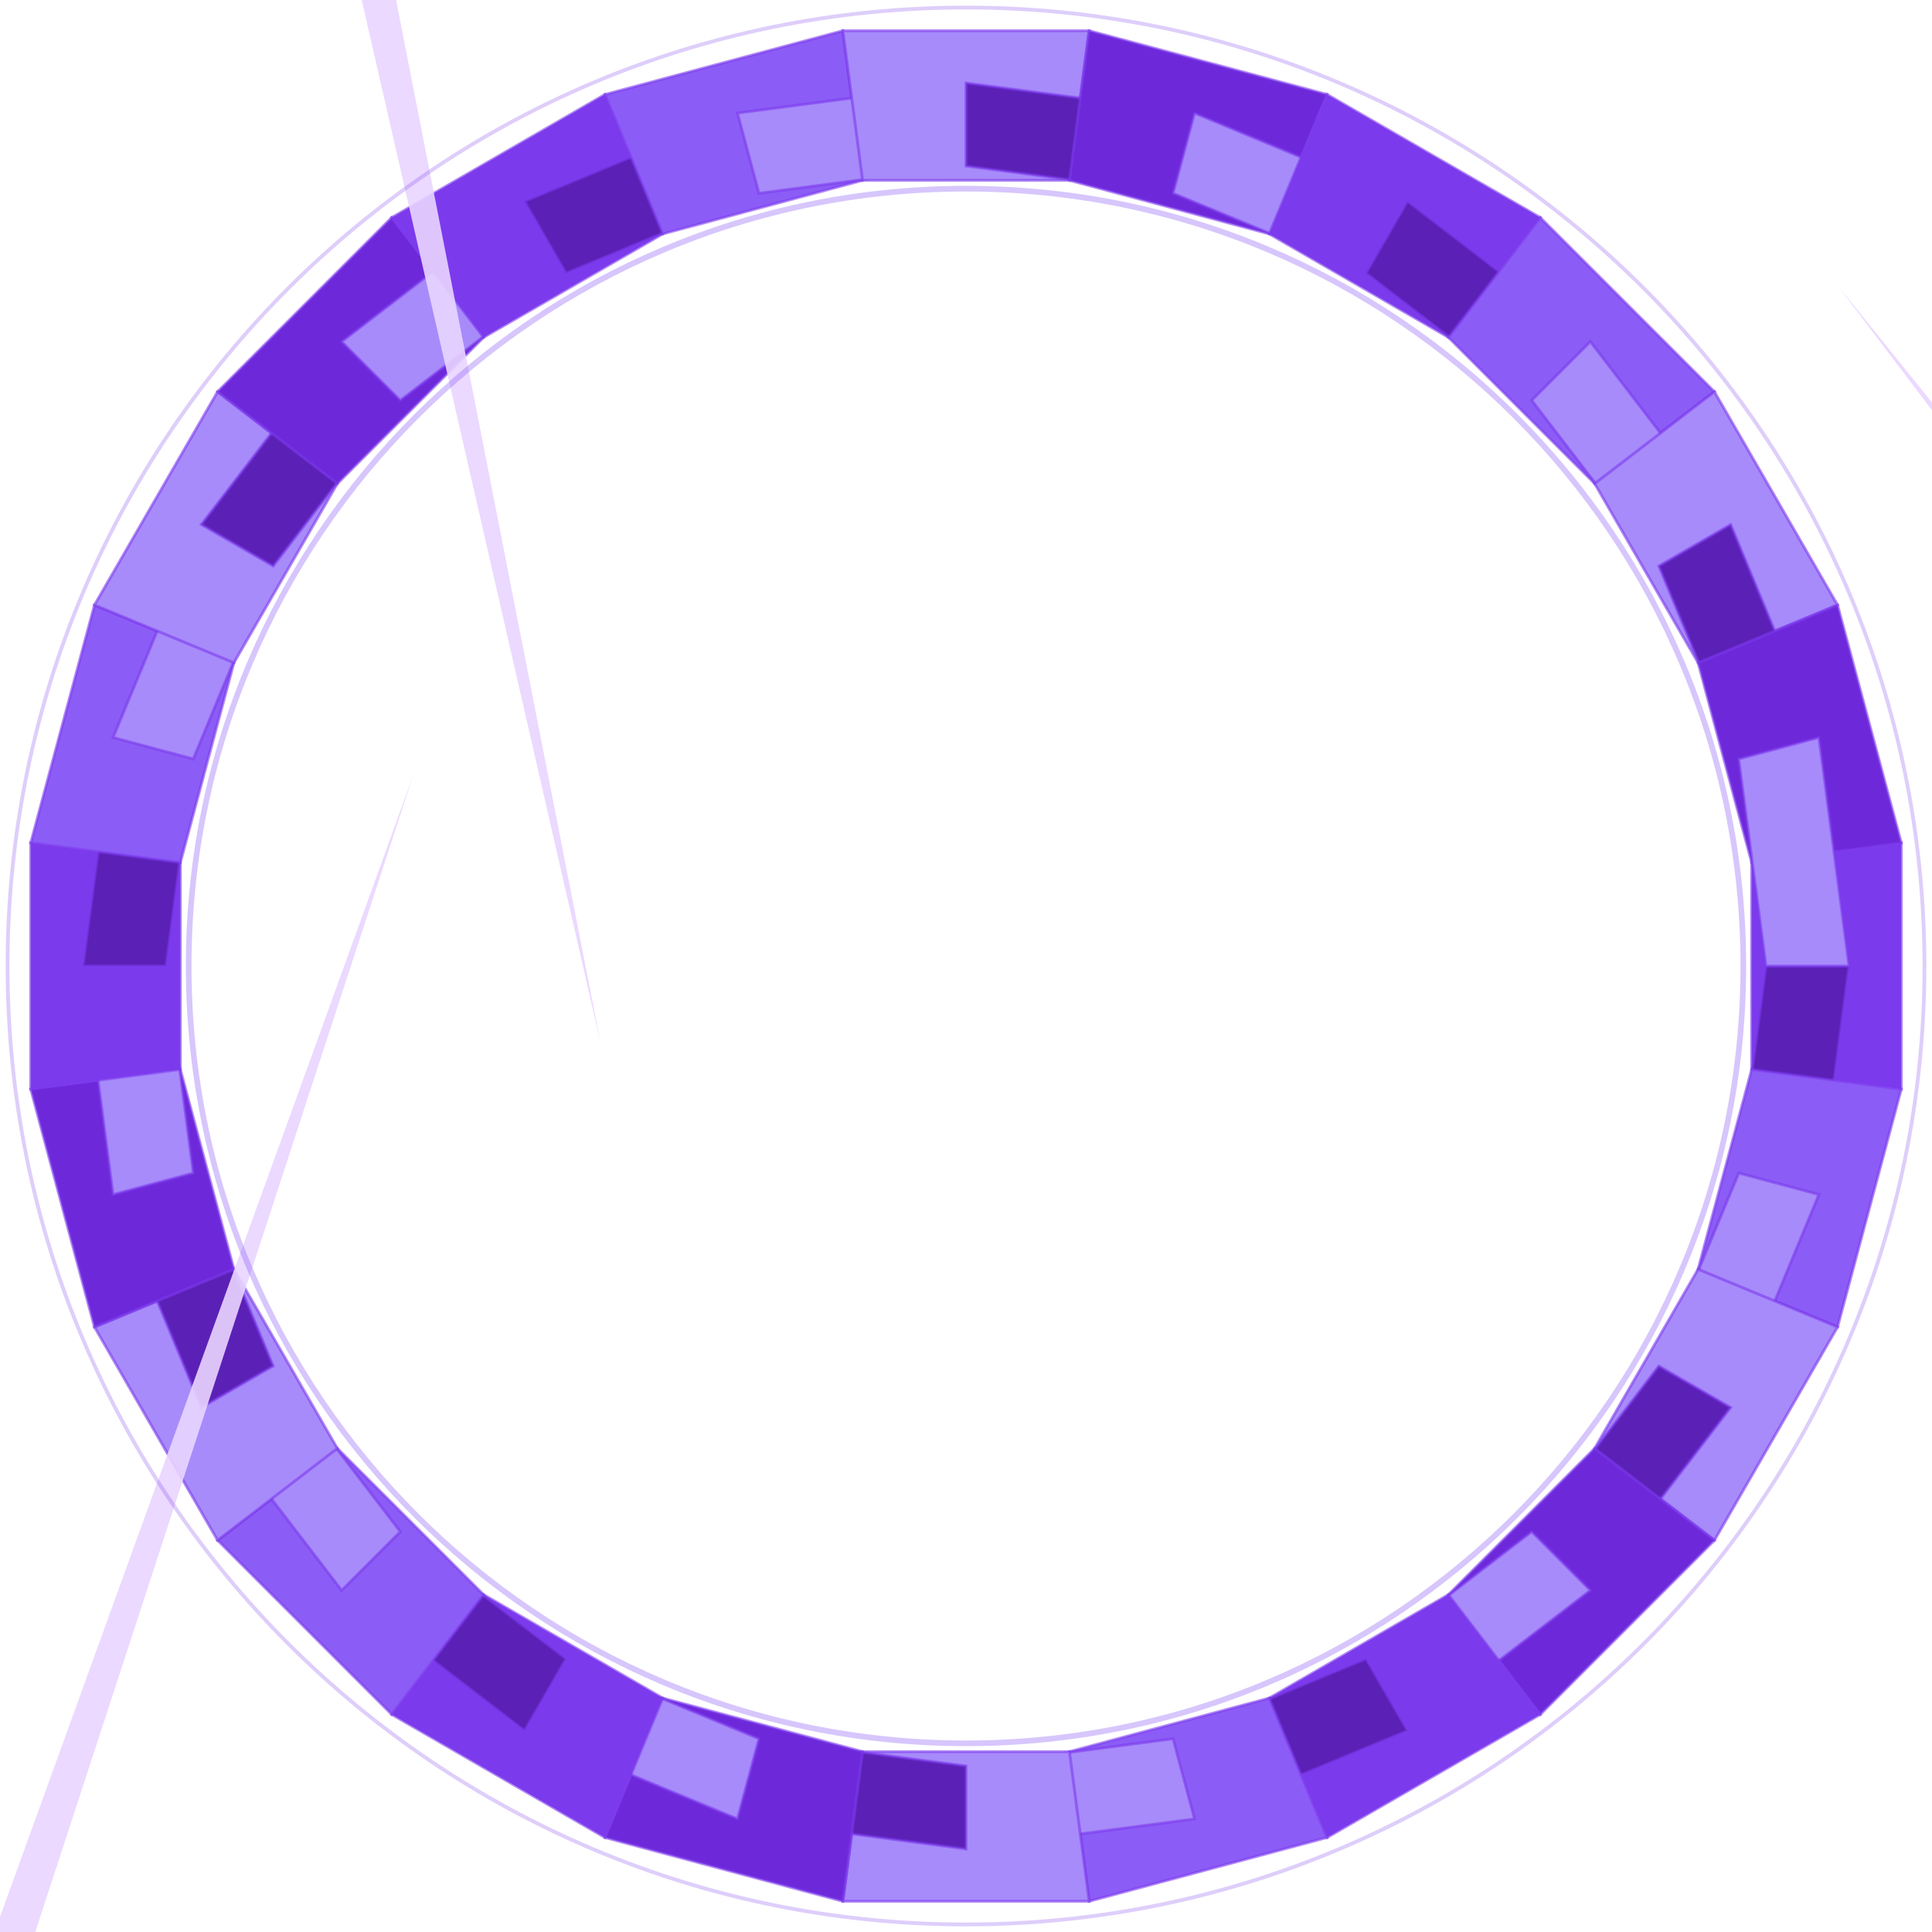
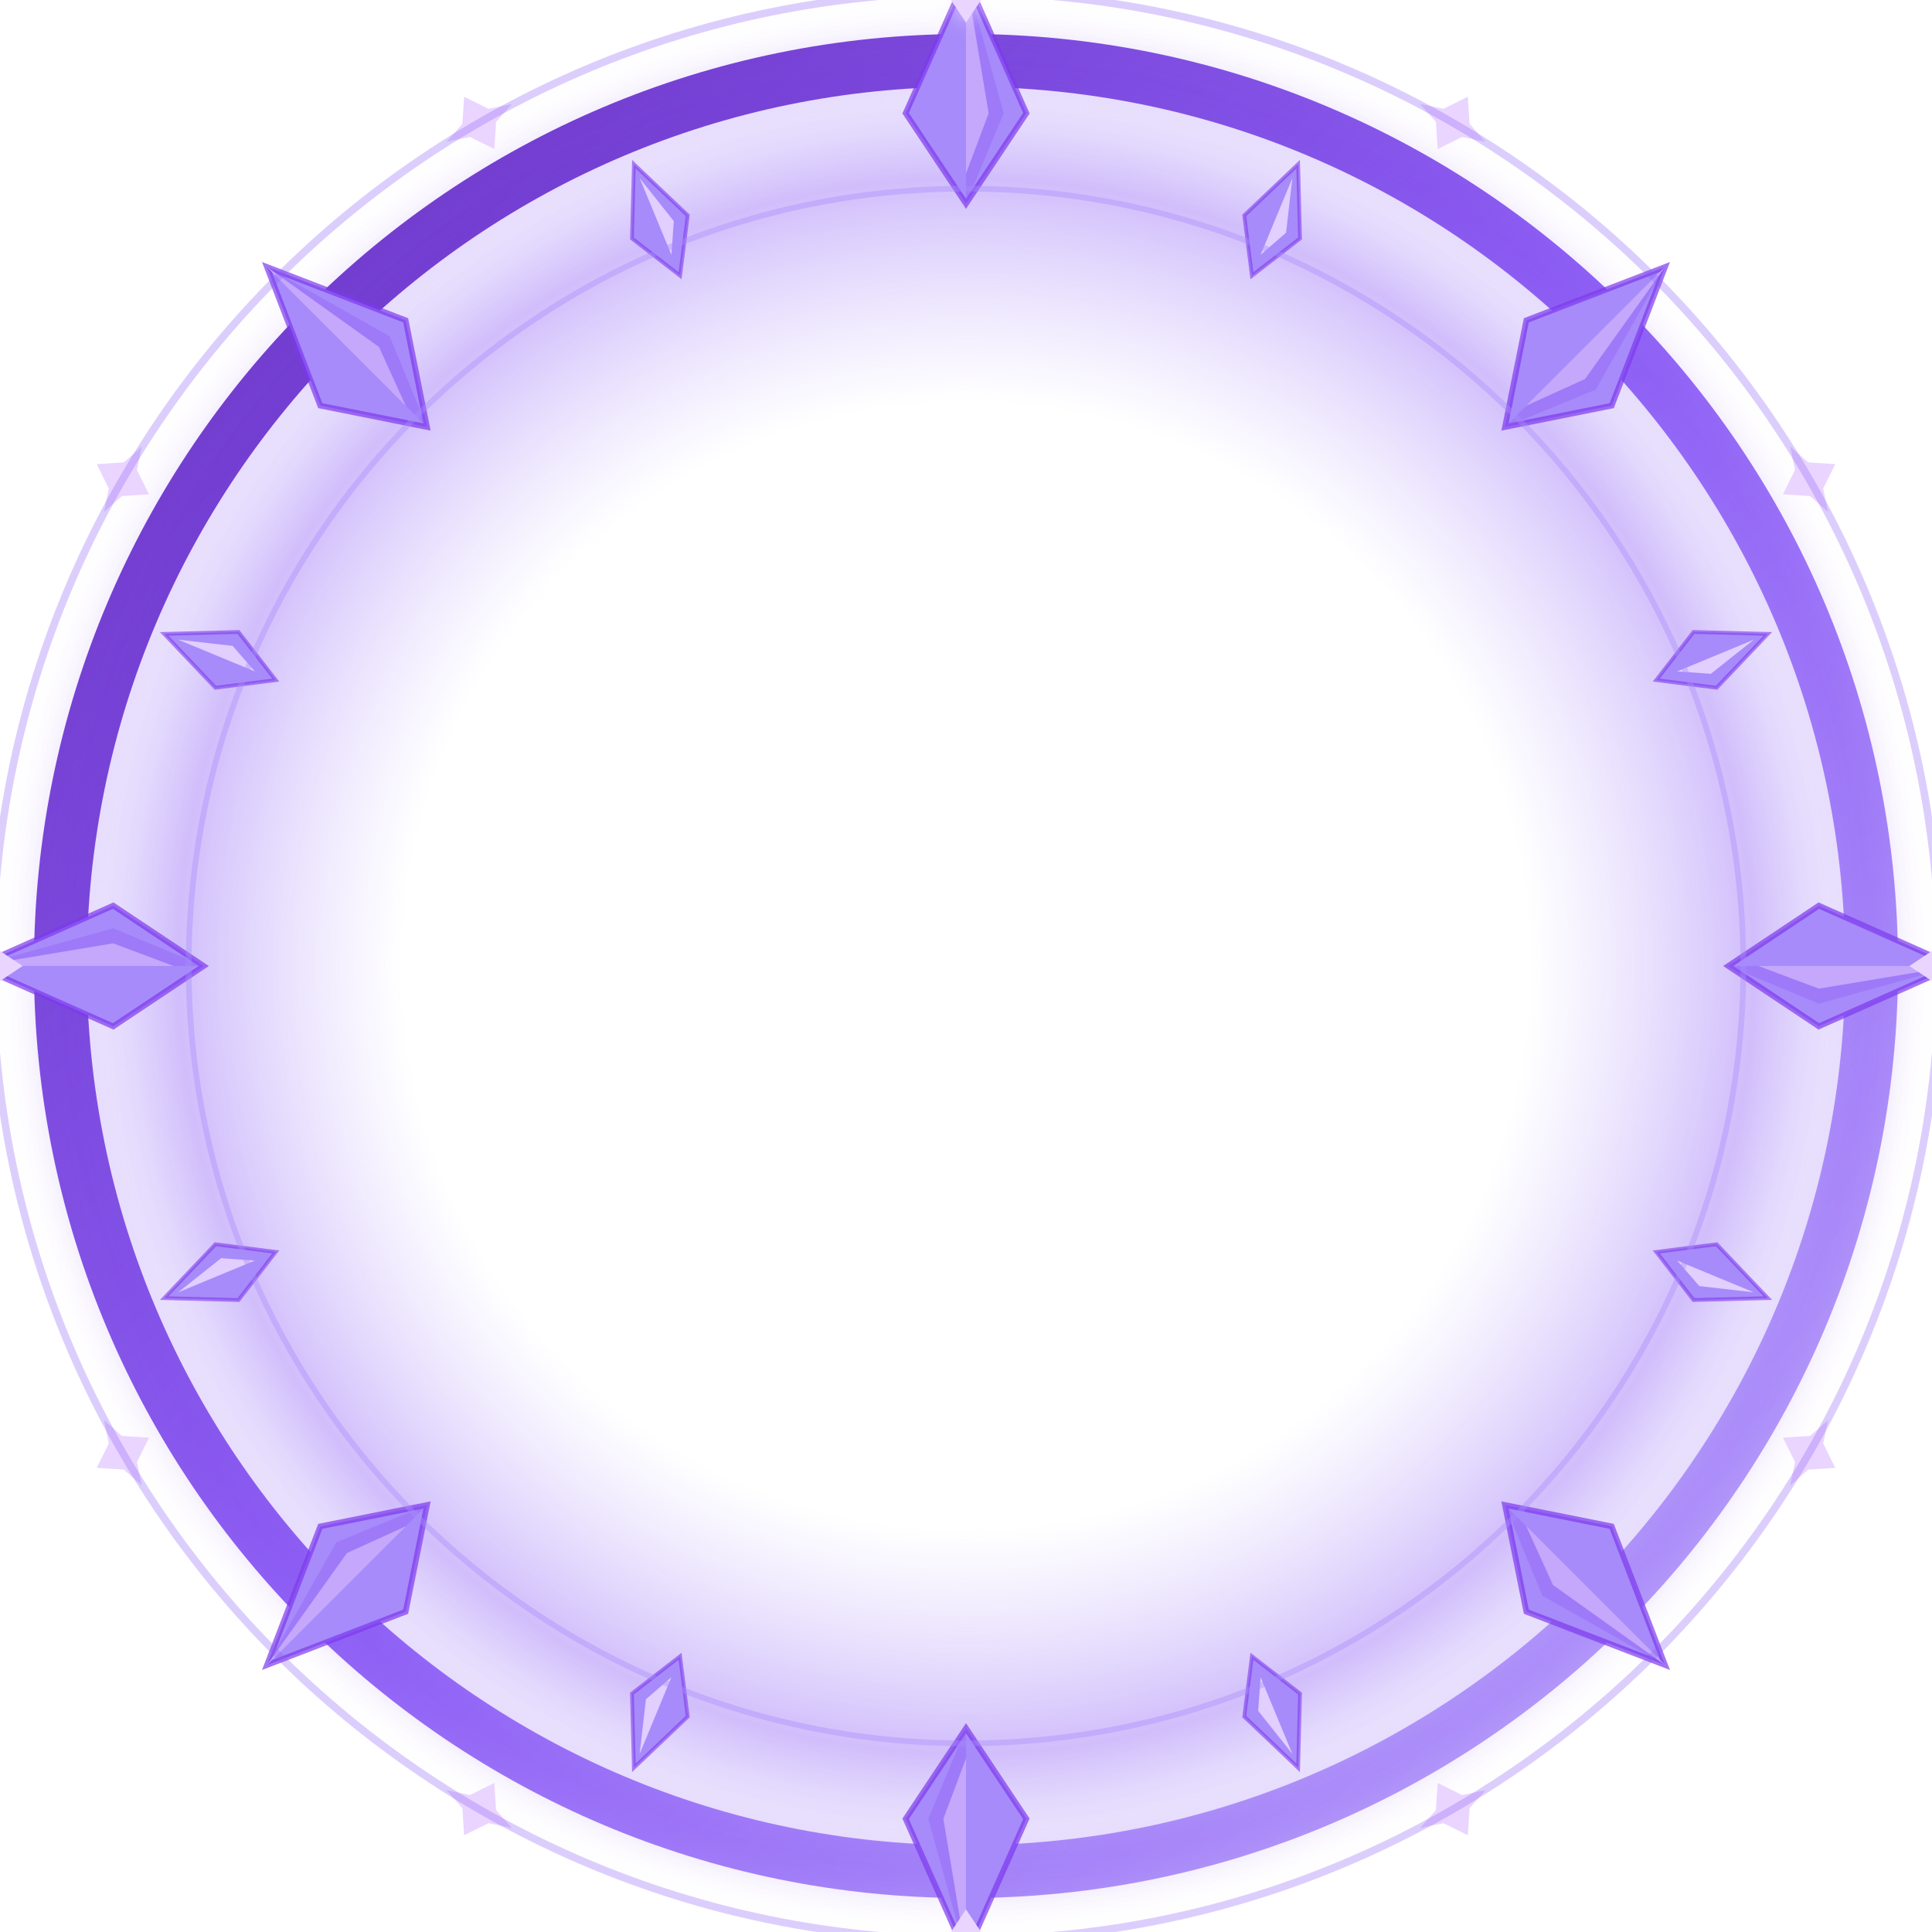
<svg xmlns="http://www.w3.org/2000/svg" viewBox="0 0 512 512" width="512" height="512">
  <defs>
-     <radialGradient id="bg" cx="0.5" cy="0.5" r="0.5">
-       <stop offset="0.62" stop-color="#7c3aed" stop-opacity="0" />
-       <stop offset="0.78" stop-color="#8b5cf6" stop-opacity="0.55" />
+     <linearGradient id="cg" x1="0" y1="0" x2="512" y2="512" gradientUnits="userSpaceOnUse">
+       <stop offset="0%" stop-color="#5b21b6" />
+       <stop offset="50%" stop-color="#8b5cf6" />
+       <stop offset="100%" stop-color="#c4b5fd" />
+     </linearGradient>
+     <radialGradient id="cgb" cx="0.5" cy="0.5" r="0.5">
+       <stop offset="0.6" stop-color="#a78bfa" stop-opacity="0" />
+       <stop offset="0.84" stop-color="#8b5cf6" stop-opacity="0.4" />
      <stop offset="1" stop-color="#a78bfa" stop-opacity="0" />
    </radialGradient>
-     <filter id="gx" x="-80%" y="-80%" width="260%" height="260%">
-       <feGaussianBlur stdDeviation="5" result="b" />
+     <filter id="cgx" x="-80%" y="-80%" width="260%" height="260%">
+       <feGaussianBlur stdDeviation="2.5" result="b" />
      <feMerge>
        <feMergeNode in="b" />
        <feMergeNode in="SourceGraphic" />
      </feMerge>
    </filter>
+     <filter id="csoft" x="-80%" y="-80%" width="260%" height="260%">
+       <feGaussianBlur stdDeviation="6" />
+     </filter>
+     <g id="cr">
+       <path d="M 256 -6 L 272 30 L 256 54 L 240 30 Z" fill="#a78bfa" stroke="#7c3aed" stroke-width="1.5" stroke-opacity="0.7" />
+       <path d="M 256 -6 L 262 30 L 256 46 Z" fill="#e9d5ff" opacity="0.92" />
+       <path d="M 256 -6 L 266 30 L 256 54 L 256 46 Z" fill="#8b5cf6" opacity="0.35" />
+     </g>
+     <g id="cr2">
+       <path d="M 256 26 L 264 44 L 256 58 L 248 44 Z" fill="#a78bfa" stroke="#7c3aed" stroke-width="1" stroke-opacity="0.6" />
+       <path d="M 256 30 L 260 44 L 256 52 Z" fill="#e9d5ff" opacity="0.9" />
+     </g>
+     <path id="sp" d="M 256 -10 L 260 -4 L 266 -2 L 260 0 L 256 6 L 252 0 L 246 -2 L 252 -4 Z" fill="#e9d5ff" />
  </defs>
  <circle cx="256" cy="256" r="232" fill="#000" opacity="0" />
-   <polygon points="464.2,228.59 464.2,283.41 503.86,288.63 503.86,223.37" fill="#7c3aed" stroke="#7c3aed" stroke-width="0.75" stroke-opacity="0.6" />
-   <polygon points="468,256 460.78,310.87 482.03,316.56 490,256" fill="#5b21b6" stroke="#7c3aed" stroke-width="0.75" stroke-opacity="0.6" />
-   <polygon points="464.2,283.41 450.01,336.36 486.97,351.67 503.86,288.63" fill="#8b5cf6" stroke="#7c3aed" stroke-width="0.75" stroke-opacity="0.6" />
-   <polygon points="460.78,310.87 439.6,362 458.65,373 482.03,316.56" fill="#a78bfa" stroke="#7c3aed" stroke-width="0.75" stroke-opacity="0.6" />
-   <polygon points="450.01,336.36 422.6,383.84 454.34,408.19 486.97,351.67" fill="#a78bfa" stroke="#7c3aed" stroke-width="0.75" stroke-opacity="0.6" />
-   <polygon points="439.6,362 405.91,405.91 421.46,421.46 458.65,373" fill="#5b21b6" stroke="#7c3aed" stroke-width="0.75" stroke-opacity="0.6" />
-   <polygon points="422.6,383.84 383.84,422.6 408.19,454.34 454.34,408.19" fill="#6d28d9" stroke="#7c3aed" stroke-width="0.75" stroke-opacity="0.6" />
-   <polygon points="405.91,405.91 362,439.6 373,458.65 421.46,421.46" fill="#a78bfa" stroke="#7c3aed" stroke-width="0.75" stroke-opacity="0.6" />
-   <polygon points="383.84,422.6 336.36,450.01 351.67,486.97 408.19,454.34" fill="#7c3aed" stroke="#7c3aed" stroke-width="0.75" stroke-opacity="0.6" />
-   <polygon points="362,439.6 310.87,460.78 316.56,482.03 373,458.65" fill="#5b21b6" stroke="#7c3aed" stroke-width="0.75" stroke-opacity="0.6" />
-   <polygon points="336.36,450.01 283.41,464.2 288.63,503.86 351.67,486.97" fill="#8b5cf6" stroke="#7c3aed" stroke-width="0.75" stroke-opacity="0.6" />
-   <polygon points="310.87,460.78 256,468 256,490 316.56,482.03" fill="#a78bfa" stroke="#7c3aed" stroke-width="0.75" stroke-opacity="0.6" />
-   <polygon points="283.41,464.2 228.59,464.2 223.37,503.86 288.63,503.86" fill="#a78bfa" stroke="#7c3aed" stroke-width="0.75" stroke-opacity="0.6" />
-   <polygon points="256,468 201.13,460.78 195.44,482.03 256,490" fill="#5b21b6" stroke="#7c3aed" stroke-width="0.75" stroke-opacity="0.6" />
-   <polygon points="228.59,464.2 175.64,450.01 160.33,486.97 223.37,503.86" fill="#6d28d9" stroke="#7c3aed" stroke-width="0.75" stroke-opacity="0.6" />
-   <polygon points="201.13,460.78 150,439.6 139,458.65 195.44,482.03" fill="#a78bfa" stroke="#7c3aed" stroke-width="0.75" stroke-opacity="0.6" />
-   <polygon points="175.64,450.01 128.16,422.6 103.81,454.34 160.33,486.97" fill="#7c3aed" stroke="#7c3aed" stroke-width="0.75" stroke-opacity="0.6" />
-   <polygon points="150,439.6 106.09,405.91 90.54,421.46 139,458.65" fill="#5b21b6" stroke="#7c3aed" stroke-width="0.75" stroke-opacity="0.6" />
-   <polygon points="128.16,422.6 89.4,383.84 57.66,408.19 103.81,454.34" fill="#8b5cf6" stroke="#7c3aed" stroke-width="0.75" stroke-opacity="0.6" />
-   <polygon points="106.09,405.91 72.4,362 53.35,373 90.54,421.46" fill="#a78bfa" stroke="#7c3aed" stroke-width="0.75" stroke-opacity="0.6" />
-   <polygon points="89.4,383.84 61.99,336.36 25.03,351.67 57.66,408.19" fill="#a78bfa" stroke="#7c3aed" stroke-width="0.75" stroke-opacity="0.6" />
-   <polygon points="72.4,362 51.22,310.87 29.97,316.56 53.35,373" fill="#5b21b6" stroke="#7c3aed" stroke-width="0.75" stroke-opacity="0.6" />
-   <polygon points="61.99,336.36 47.8,283.41 8.14,288.63 25.03,351.67" fill="#6d28d9" stroke="#7c3aed" stroke-width="0.75" stroke-opacity="0.6" />
-   <polygon points="51.22,310.87 44,256 22,256 29.97,316.56" fill="#a78bfa" stroke="#7c3aed" stroke-width="0.75" stroke-opacity="0.6" />
-   <polygon points="47.8,283.41 47.8,228.59 8.14,223.37 8.14,288.63" fill="#7c3aed" stroke="#7c3aed" stroke-width="0.75" stroke-opacity="0.6" />
-   <polygon points="44,256 51.22,201.13 29.97,195.44 22,256" fill="#5b21b6" stroke="#7c3aed" stroke-width="0.75" stroke-opacity="0.6" />
-   <polygon points="47.8,228.59 61.99,175.64 25.03,160.33 8.14,223.37" fill="#8b5cf6" stroke="#7c3aed" stroke-width="0.75" stroke-opacity="0.6" />
-   <polygon points="51.22,201.13 72.4,150 53.35,139 29.97,195.44" fill="#a78bfa" stroke="#7c3aed" stroke-width="0.75" stroke-opacity="0.6" />
-   <polygon points="61.99,175.64 89.4,128.16 57.66,103.81 25.03,160.33" fill="#a78bfa" stroke="#7c3aed" stroke-width="0.75" stroke-opacity="0.6" />
-   <polygon points="72.4,150 106.09,106.09 90.54,90.54 53.35,139" fill="#5b21b6" stroke="#7c3aed" stroke-width="0.75" stroke-opacity="0.6" />
-   <polygon points="89.4,128.16 128.16,89.4 103.81,57.66 57.66,103.81" fill="#6d28d9" stroke="#7c3aed" stroke-width="0.75" stroke-opacity="0.6" />
-   <polygon points="106.09,106.09 150,72.4 139,53.35 90.54,90.54" fill="#a78bfa" stroke="#7c3aed" stroke-width="0.75" stroke-opacity="0.6" />
-   <polygon points="128.16,89.4 175.64,61.99 160.33,25.03 103.81,57.66" fill="#7c3aed" stroke="#7c3aed" stroke-width="0.75" stroke-opacity="0.6" />
-   <polygon points="150,72.4 201.13,51.22 195.44,29.97 139,53.35" fill="#5b21b6" stroke="#7c3aed" stroke-width="0.75" stroke-opacity="0.6" />
-   <polygon points="175.64,61.99 228.59,47.8 223.37,8.14 160.33,25.03" fill="#8b5cf6" stroke="#7c3aed" stroke-width="0.75" stroke-opacity="0.6" />
-   <polygon points="201.13,51.22 256,44 256,22 195.44,29.97" fill="#a78bfa" stroke="#7c3aed" stroke-width="0.75" stroke-opacity="0.6" />
-   <polygon points="228.59,47.8 283.41,47.8 288.63,8.14 223.37,8.14" fill="#a78bfa" stroke="#7c3aed" stroke-width="0.75" stroke-opacity="0.6" />
-   <polygon points="256,44 310.87,51.22 316.56,29.97 256,22" fill="#5b21b6" stroke="#7c3aed" stroke-width="0.75" stroke-opacity="0.6" />
-   <polygon points="283.41,47.8 336.36,61.99 351.67,25.03 288.63,8.14" fill="#6d28d9" stroke="#7c3aed" stroke-width="0.75" stroke-opacity="0.6" />
-   <polygon points="310.87,51.22 362,72.4 373,53.35 316.56,29.97" fill="#a78bfa" stroke="#7c3aed" stroke-width="0.75" stroke-opacity="0.6" />
-   <polygon points="336.36,61.99 383.84,89.4 408.19,57.66 351.67,25.03" fill="#7c3aed" stroke="#7c3aed" stroke-width="0.75" stroke-opacity="0.6" />
-   <polygon points="362,72.4 405.91,106.09 421.46,90.54 373,53.35" fill="#5b21b6" stroke="#7c3aed" stroke-width="0.75" stroke-opacity="0.6" />
-   <polygon points="383.84,89.4 422.6,128.16 454.34,103.81 408.19,57.66" fill="#8b5cf6" stroke="#7c3aed" stroke-width="0.75" stroke-opacity="0.6" />
-   <polygon points="405.91,106.09 439.6,150 458.65,139 421.46,90.54" fill="#a78bfa" stroke="#7c3aed" stroke-width="0.75" stroke-opacity="0.6" />
-   <polygon points="422.6,128.16 450.01,175.64 486.97,160.33 454.34,103.81" fill="#a78bfa" stroke="#7c3aed" stroke-width="0.75" stroke-opacity="0.6" />
-   <polygon points="439.6,150 460.78,201.13 482.03,195.44 458.65,139" fill="#5b21b6" stroke="#7c3aed" stroke-width="0.75" stroke-opacity="0.6" />
-   <polygon points="450.01,175.64 464.2,228.59 503.86,223.37 486.97,160.33" fill="#6d28d9" stroke="#7c3aed" stroke-width="0.75" stroke-opacity="0.6" />
-   <polygon points="460.78,201.13 468,256 490,256 482.03,195.44" fill="#a78bfa" stroke="#7c3aed" stroke-width="0.75" stroke-opacity="0.6" />
-   <path d="M 256 18 L 494.43 313.577 L 256 494 L 479.43 313.577 Z" transform="translate(230.9304,57.57741)" fill="#e9d5ff" opacity="0.9" />
-   <path d="M 256 18 L 116.973 443.547 L 256 494 L 101.973 443.547 Z" transform="translate(-146.5274,187.5466)" fill="#e9d5ff" opacity="0.9" />
-   <path d="M 256 18 L 166.697 38.576 L 256 494 L 151.697 38.576 Z" transform="translate(-96.80332,-217.4238)" fill="#e9d5ff" opacity="0.9" />
-   <circle cx="256" cy="256" r="206" fill="none" stroke="#8b5cf6" stroke-width="1.5" opacity="0.35" />
-   <circle cx="256" cy="256" r="254" fill="none" stroke="#7c3aed" stroke-width="1" opacity="0.25" />
+   <circle cx="256" cy="256" r="250" fill="url(#cgb)" />
+   <circle cx="256" cy="256" r="240" fill="none" stroke="url(#cg)" stroke-width="14" opacity="0.95" />
+   <circle cx="256" cy="256" r="240" fill="none" stroke="#7c3aed" stroke-width="7" opacity="0.3" filter="url(#csoft)" />
+   <use href="#cr" transform="rotate(0 256 256)" />
+   <use href="#cr" transform="rotate(45 256 256)" />
+   <use href="#cr" transform="rotate(90 256 256)" />
+   <use href="#cr" transform="rotate(135 256 256)" />
+   <use href="#cr" transform="rotate(180 256 256)" />
+   <use href="#cr" transform="rotate(225 256 256)" />
+   <use href="#cr" transform="rotate(270 256 256)" />
+   <use href="#cr" transform="rotate(315 256 256)" />
+   <use href="#cr2" transform="rotate(22.5 256 256)" />
+   <use href="#cr2" transform="rotate(67.5 256 256)" />
+   <use href="#cr2" transform="rotate(112.5 256 256)" />
+   <use href="#cr2" transform="rotate(157.5 256 256)" />
+   <use href="#cr2" transform="rotate(202.5 256 256)" />
+   <use href="#cr2" transform="rotate(247.5 256 256)" />
+   <use href="#cr2" transform="rotate(292.5 256 256)" />
+   <use href="#cr2" transform="rotate(337.5 256 256)" />
+   <use href="#sp" transform="rotate(0 256 256) translate(0 0)" filter="url(#cgx)" />
+   <use href="#sp" transform="rotate(30 256 256)" />
+   <use href="#sp" transform="rotate(60 256 256)" />
+   <use href="#sp" transform="rotate(90 256 256)" />
+   <use href="#sp" transform="rotate(120 256 256)" />
+   <use href="#sp" transform="rotate(150 256 256)" />
+   <use href="#sp" transform="rotate(180 256 256)" />
+   <use href="#sp" transform="rotate(210 256 256)" />
+   <use href="#sp" transform="rotate(240 256 256)" />
+   <use href="#sp" transform="rotate(270 256 256)" />
+   <use href="#sp" transform="rotate(300 256 256)" />
+   <use href="#sp" transform="rotate(330 256 256)" />
+   <circle cx="256" cy="256" r="206" fill="none" stroke="#a78bfa" stroke-width="1.5" opacity="0.4" />
+   <circle cx="256" cy="256" r="258" fill="none" stroke="#8b5cf6" stroke-width="2" opacity="0.3" />
</svg>
